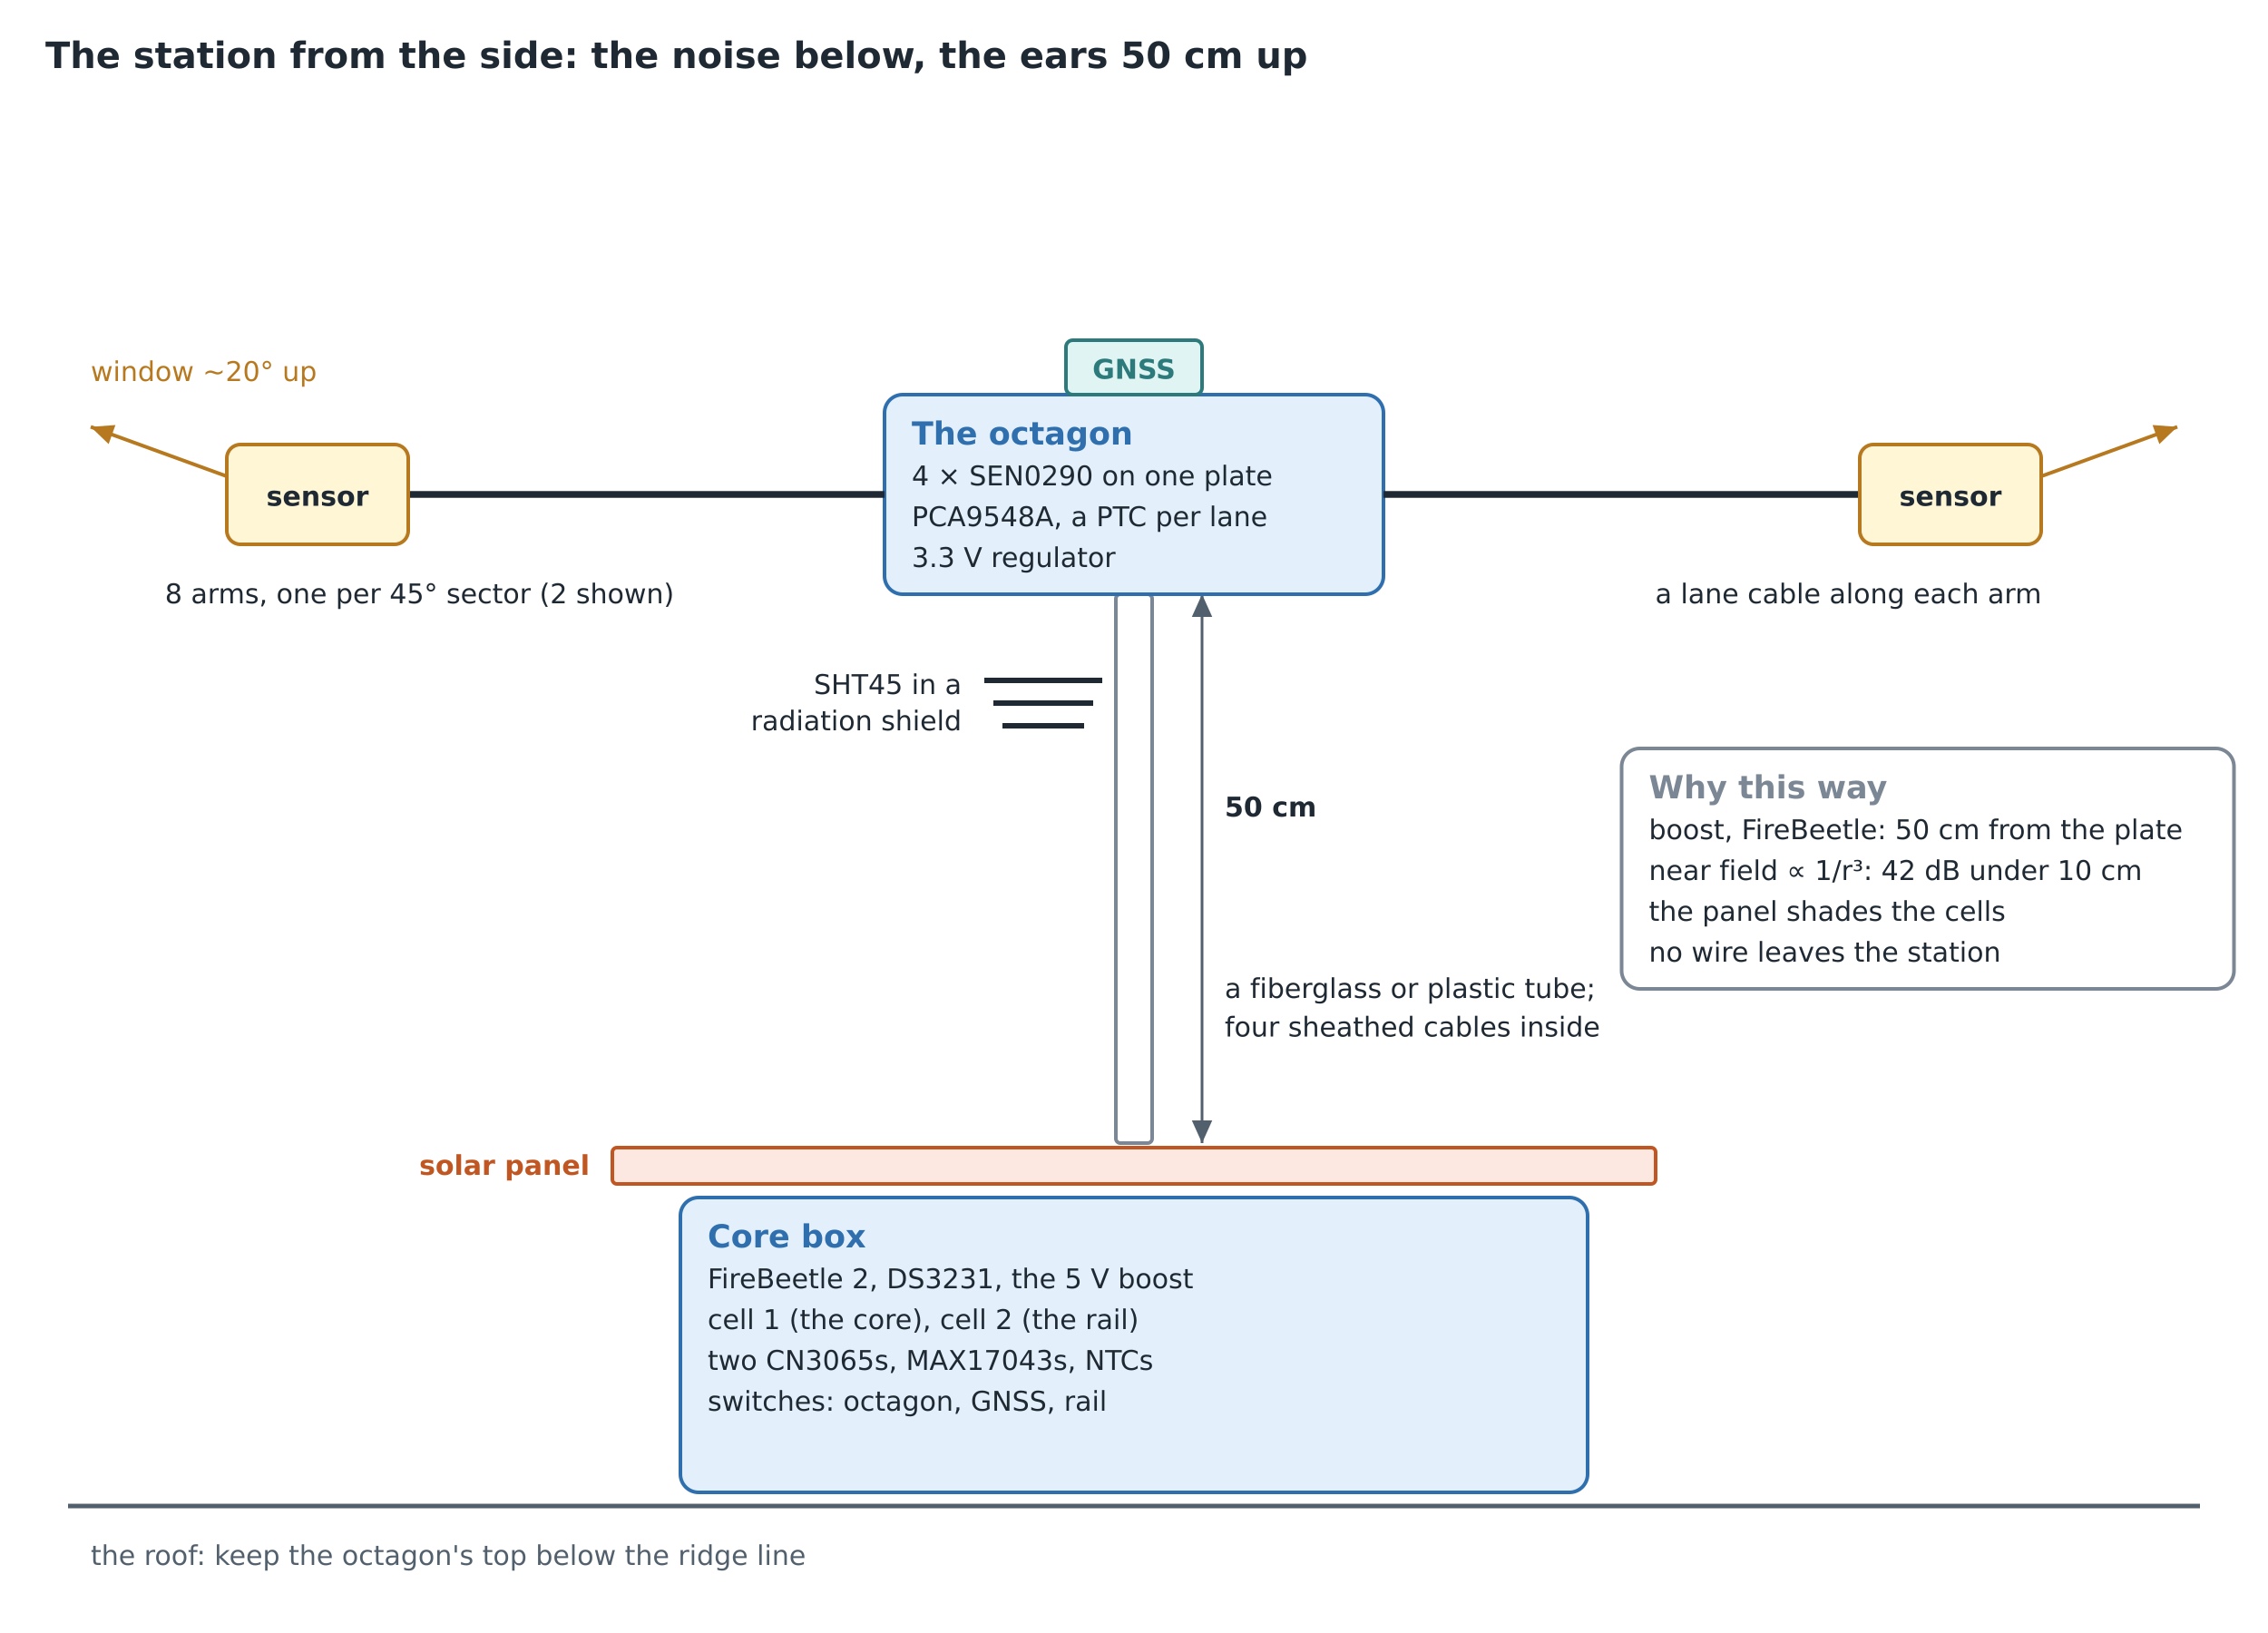
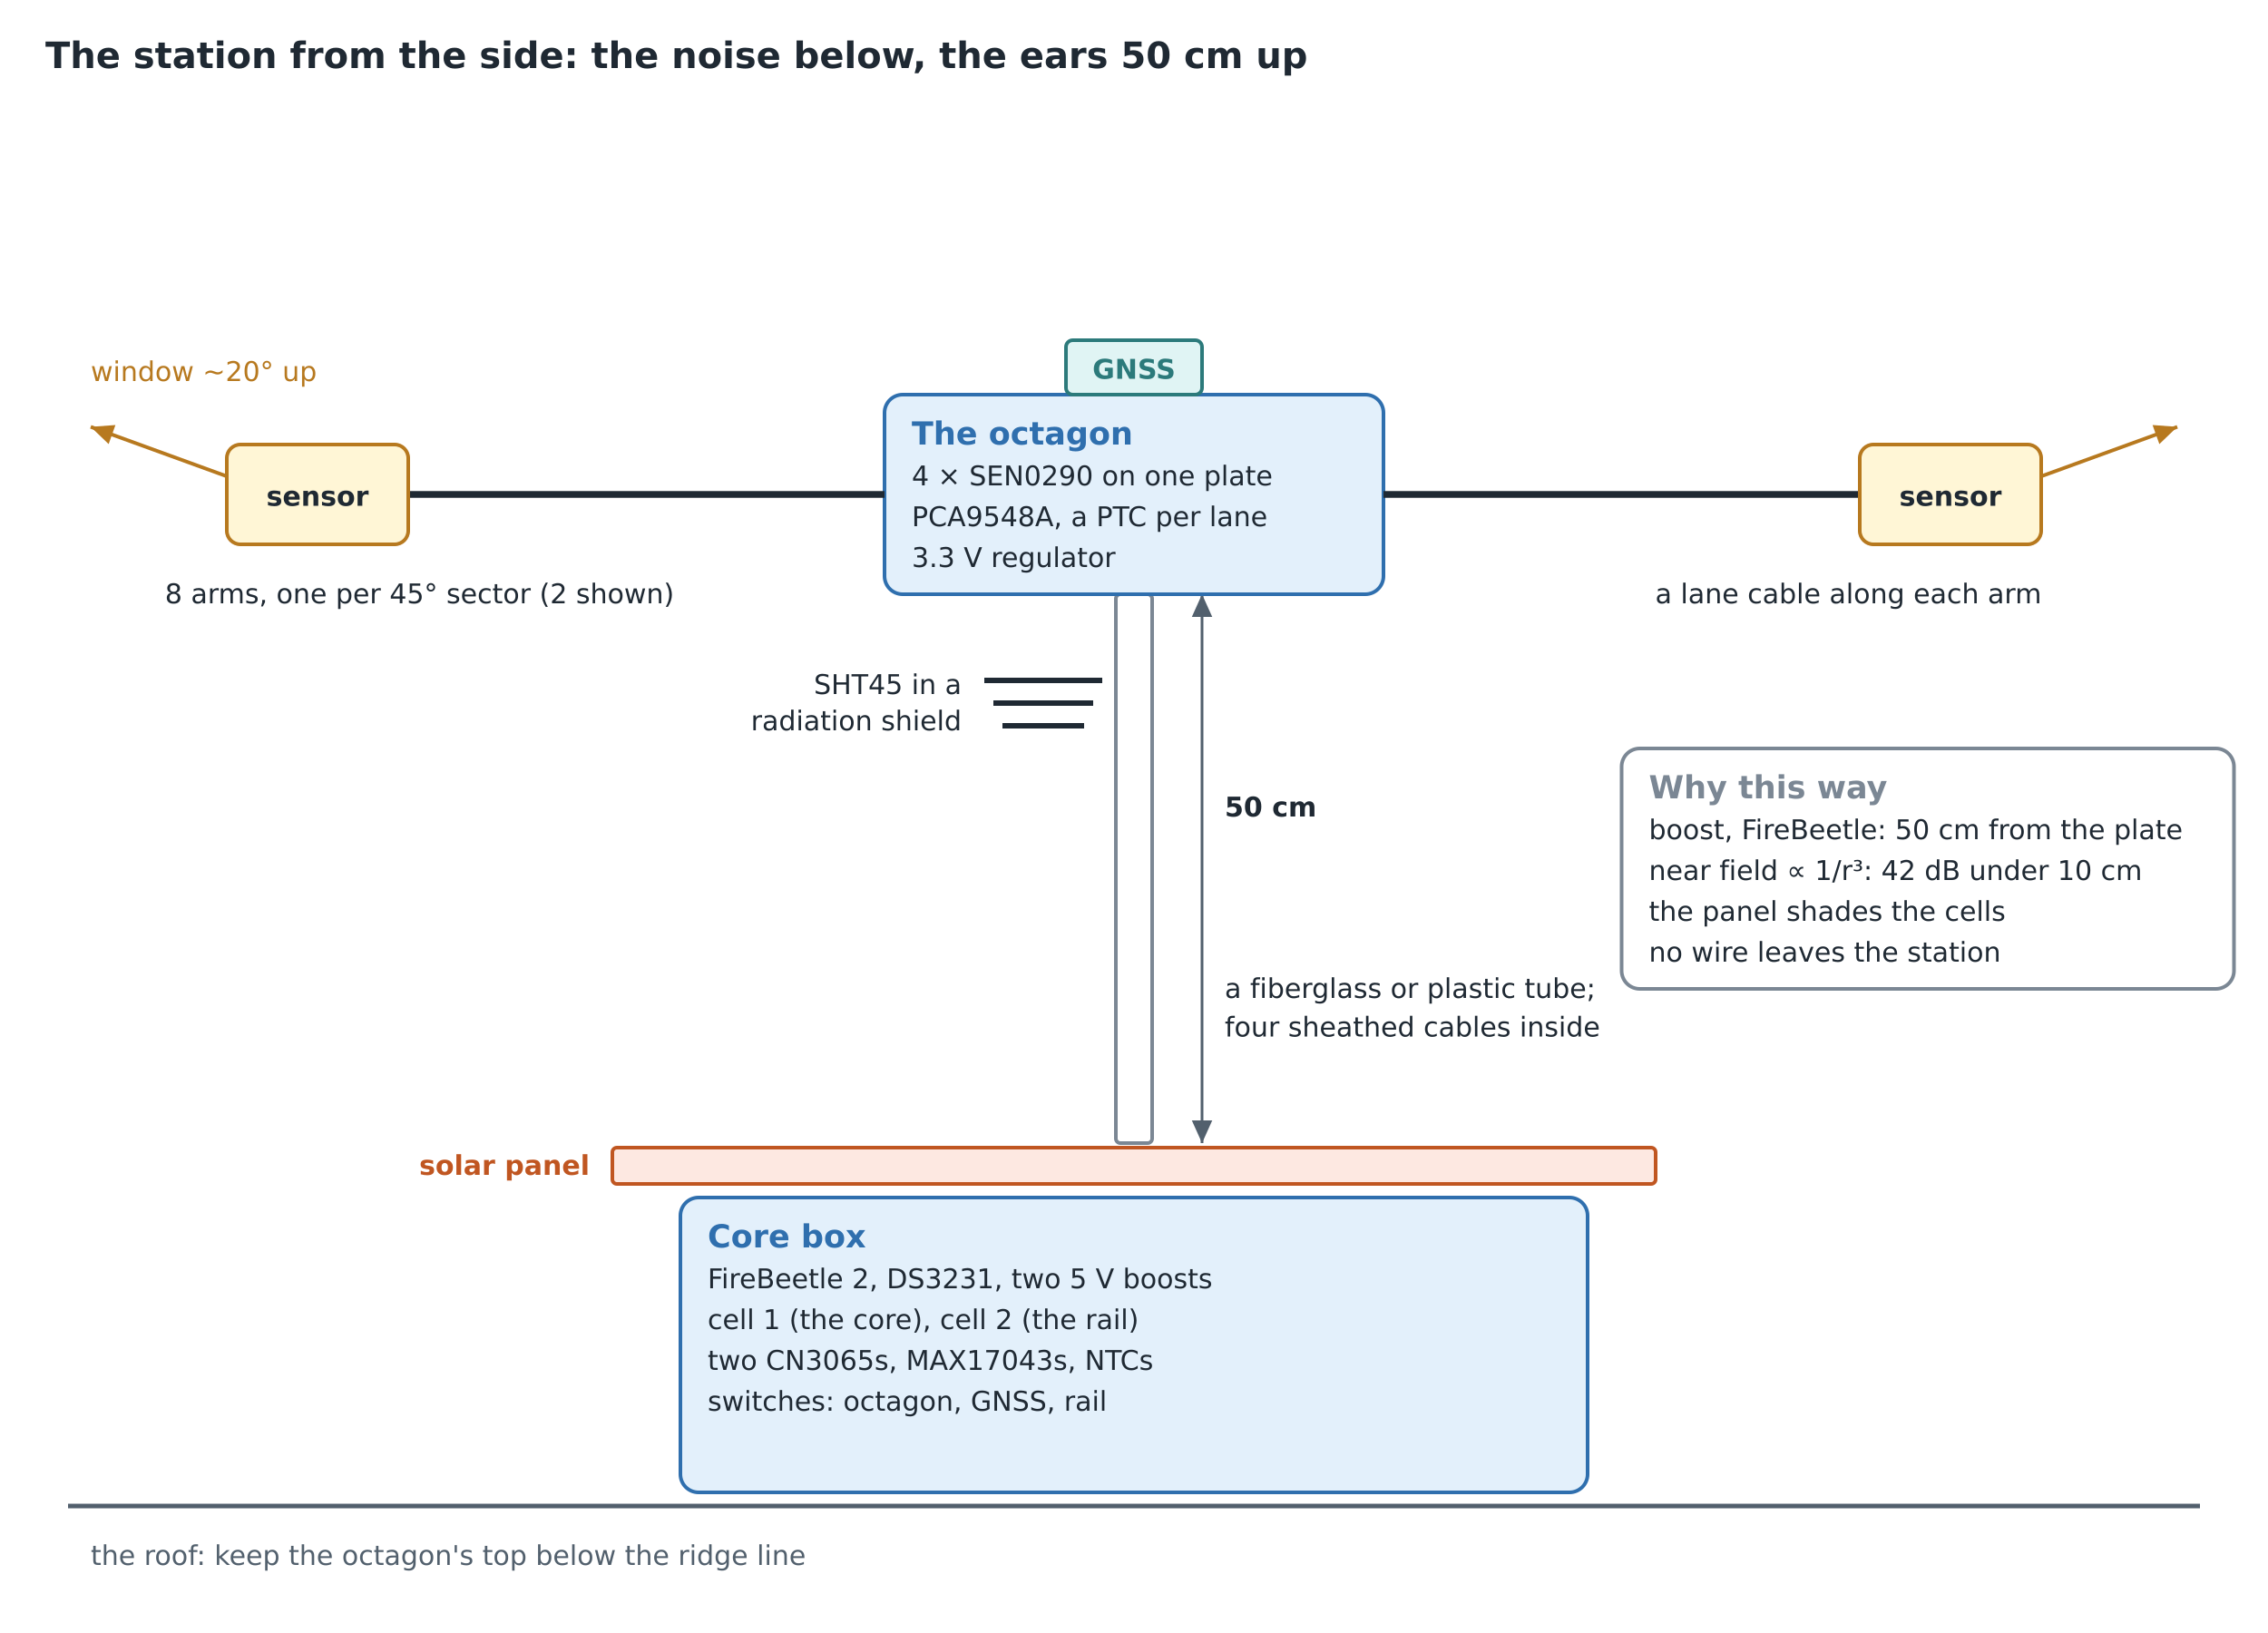
<svg xmlns="http://www.w3.org/2000/svg" width="1000" height="720" viewBox="0 0 1000 720" font-family="DejaVu Sans, Verdana, sans-serif">
  <rect width="1000" height="720" fill="#ffffff" />
  <text x="20.0" y="30.0" font-size="16" font-weight="bold" text-anchor="start" fill="#1f2933">The station from the side: the noise below, the ears 50 cm up</text>
  <polyline points="30.0,664.0 970.0,664.0" fill="none" stroke="#52606d" stroke-width="2" stroke-linejoin="round" />
  <text x="40.0" y="690.0" font-size="12" text-anchor="start" fill="#52606d">the roof: keep the octagon's top below the ridge line</text>
  <rect x="300.0" y="528.0" width="400.0" height="130.0" rx="8" fill="#e3f0fb" stroke="#2f6fae" stroke-width="1.6" />
  <text x="312.0" y="550.0" font-size="14" font-weight="bold" text-anchor="start" fill="#2f6fae">Core box</text>
-   <text x="312.0" y="568.0" font-size="12" text-anchor="start" fill="#1f2933">FireBeetle 2, DS3231, the 5 V boost</text>
+   <text x="312.0" y="568.0" font-size="12" text-anchor="start" fill="#1f2933">FireBeetle 2, DS3231, two 5 V boosts</text>
  <text x="312.0" y="586.0" font-size="12" text-anchor="start" fill="#1f2933">cell 1 (the core), cell 2 (the rail)</text>
  <text x="312.0" y="604.0" font-size="12" text-anchor="start" fill="#1f2933">two CN3065s, MAX17043s, NTCs</text>
  <text x="312.0" y="622.0" font-size="12" text-anchor="start" fill="#1f2933">switches: octagon, GNSS, rail</text>
  <rect x="270.0" y="506.0" width="460.0" height="16.0" rx="2" fill="#fde8e1" stroke="#c05621" stroke-width="1.6" />
  <text x="260.0" y="518.0" font-size="12" font-weight="bold" text-anchor="end" fill="#c05621">solar panel</text>
  <rect x="492.0" y="262.0" width="16.0" height="242.0" rx="2" fill="#ffffff" stroke="#7b8794" stroke-width="1.6" />
  <polyline points="530.0,504.0 530.0,262.0" fill="none" stroke="#52606d" stroke-width="1.2" stroke-linejoin="round" />
  <polygon points="530.0,262.0 525.5,272.0 534.5,272.0" fill="#52606d" />
  <polygon points="530.0,504.0 534.5,494.0 525.5,494.0" fill="#52606d" />
  <text x="540.0" y="360.0" font-size="12" font-weight="bold" text-anchor="start" fill="#1f2933">50 cm</text>
  <text x="540.0" y="440.0" font-size="12" text-anchor="start" fill="#1f2933">a fiberglass or plastic tube;</text>
  <text x="540.0" y="457.0" font-size="12" text-anchor="start" fill="#1f2933">four sheathed cables inside</text>
  <polyline points="434.0,300.0 486.0,300.0" fill="none" stroke="#1f2933" stroke-width="2.4" stroke-linejoin="round" />
  <polyline points="438.0,310.0 482.0,310.0" fill="none" stroke="#1f2933" stroke-width="2.4" stroke-linejoin="round" />
  <polyline points="442.0,320.0 478.0,320.0" fill="none" stroke="#1f2933" stroke-width="2.4" stroke-linejoin="round" />
  <text x="424.0" y="306.0" font-size="12" text-anchor="end" fill="#1f2933">SHT45 in a</text>
  <text x="424.0" y="322.0" font-size="12" text-anchor="end" fill="#1f2933">radiation shield</text>
  <rect x="390.0" y="174.0" width="220.0" height="88.0" rx="8" fill="#e3f0fb" stroke="#2f6fae" stroke-width="1.6" />
  <text x="402.0" y="196.0" font-size="14" font-weight="bold" text-anchor="start" fill="#2f6fae">The octagon</text>
  <text x="402.0" y="214.0" font-size="12" text-anchor="start" fill="#1f2933">4 × SEN0290 on one plate</text>
  <text x="402.0" y="232.0" font-size="12" text-anchor="start" fill="#1f2933">PCA9548A, a PTC per lane</text>
  <text x="402.0" y="250.0" font-size="12" text-anchor="start" fill="#1f2933">3.3 V regulator</text>
  <rect x="470.0" y="150.0" width="60.0" height="24.0" rx="3" fill="#e0f4f4" stroke="#2c7a7b" stroke-width="1.6" />
  <text x="500.0" y="167.0" font-size="12" font-weight="bold" text-anchor="middle" fill="#2c7a7b">GNSS</text>
  <polyline points="390.0,218.0 180.0,218.0" fill="none" stroke="#1f2933" stroke-width="3" stroke-linejoin="round" />
  <rect x="100.0" y="196.0" width="80.0" height="44.0" rx="6" fill="#fff6d6" stroke="#b7791f" stroke-width="1.6" />
  <text x="140.0" y="223.0" font-size="12" font-weight="bold" text-anchor="middle" fill="#1f2933">sensor</text>
  <polyline points="100.0,210.0 40.0,188.2" fill="none" stroke="#b7791f" stroke-width="1.6" stroke-linejoin="round" />
  <polygon points="40.0,188.2 47.9,195.8 50.9,187.4" fill="#b7791f" />
  <polyline points="610.0,218.0 820.0,218.0" fill="none" stroke="#1f2933" stroke-width="3" stroke-linejoin="round" />
  <rect x="820.0" y="196.0" width="80.0" height="44.0" rx="6" fill="#fff6d6" stroke="#b7791f" stroke-width="1.6" />
  <text x="860.0" y="223.0" font-size="12" font-weight="bold" text-anchor="middle" fill="#1f2933">sensor</text>
  <polyline points="900.0,210.0 960.0,188.2" fill="none" stroke="#b7791f" stroke-width="1.6" stroke-linejoin="round" />
  <polygon points="960.0,188.2 949.1,187.4 952.1,195.8" fill="#b7791f" />
  <text x="185.0" y="266.0" font-size="12" text-anchor="middle" fill="#1f2933">8 arms, one per 45° sector (2 shown)</text>
  <text x="815.0" y="266.0" font-size="12" text-anchor="middle" fill="#1f2933">a lane cable along each arm</text>
  <text x="40.0" y="168.0" font-size="12" text-anchor="start" fill="#b7791f">window ~20° up</text>
  <rect x="715.0" y="330.0" width="270.0" height="106.0" rx="8" fill="#ffffff" stroke="#7b8794" stroke-width="1.6" />
  <text x="727.0" y="352.0" font-size="14" font-weight="bold" text-anchor="start" fill="#7b8794">Why this way</text>
  <text x="727.0" y="370.0" font-size="12" text-anchor="start" fill="#1f2933">boost, FireBeetle: 50 cm from the plate</text>
  <text x="727.0" y="388.0" font-size="12" text-anchor="start" fill="#1f2933">near field ∝ 1/r³: 42 dB under 10 cm</text>
  <text x="727.0" y="406.0" font-size="12" text-anchor="start" fill="#1f2933">the panel shades the cells</text>
  <text x="727.0" y="424.0" font-size="12" text-anchor="start" fill="#1f2933">no wire leaves the station</text>
</svg>
